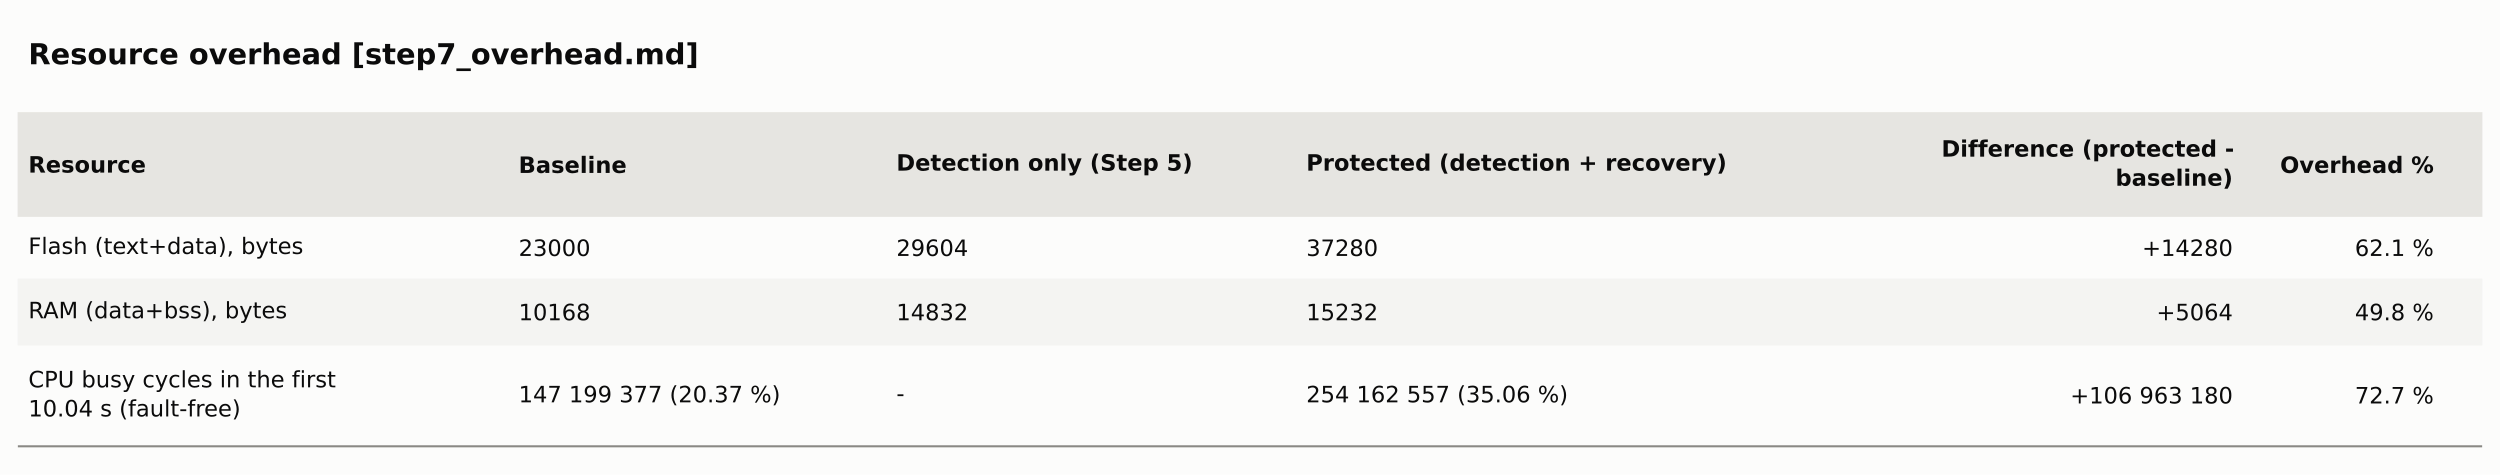
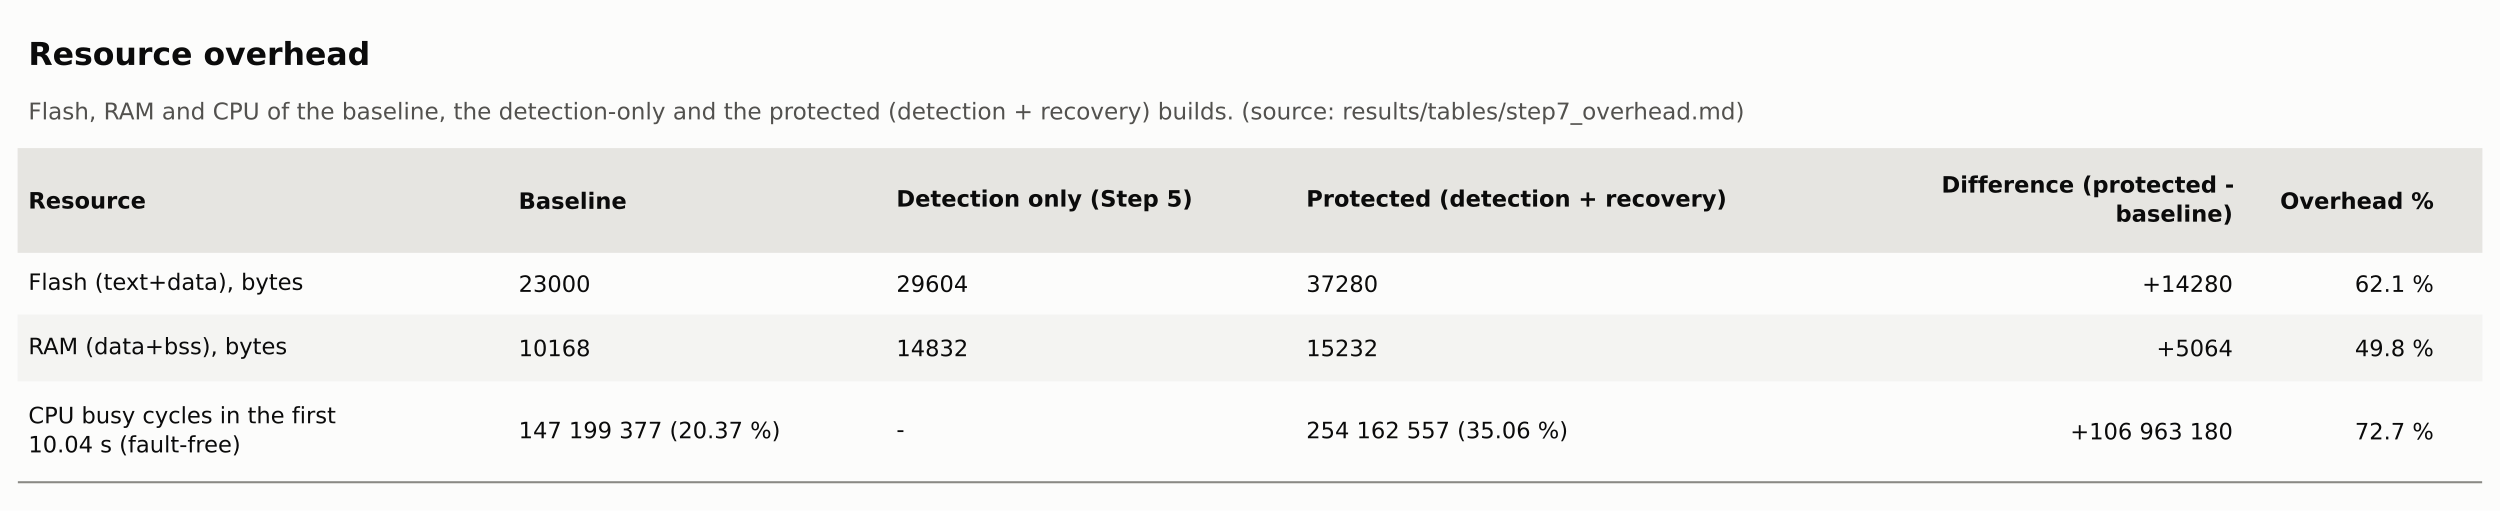
- <svg xmlns="http://www.w3.org/2000/svg" width="951.84pt" height="180.72pt" viewBox="0 0 951.84 180.72" version="1.1">
+ <svg xmlns="http://www.w3.org/2000/svg" width="951.84pt" height="194.4pt" viewBox="0 0 951.84 194.4" version="1.1">
  <defs>
    <style type="text/css">*{stroke-linejoin: round; stroke-linecap: butt}</style>
  </defs>
  <g id="figure_1">
    <g id="patch_1">
-       <path d="M 0 180.72  L 951.84 180.72  L 951.84 0  L 0 0  z " style="fill: #fcfcfb" />
+       <path d="M 0 194.4  L 951.84 194.4  L 951.84 0  L 0 0  z " style="fill: #fcfcfb" />
    </g>
    <g id="axes_1">
      <g id="patch_2">
-         <path d="M 7.2 82.08  L 944.64 82.08  L 944.64 43.2  L 7.2 43.2  z " clip-path="url(#p77e3036525)" style="fill: #e6e5e1; stroke: #e6e5e1; stroke-linejoin: miter" />
+         <path d="M 7.2 95.76  L 944.64 95.76  L 944.64 56.88  L 7.2 56.88  z " clip-path="url(#p992e2e19c6)" style="fill: #e6e5e1; stroke: #e6e5e1; stroke-linejoin: miter" />
      </g>
      <g id="patch_3">
-         <path d="M 7.2 131.04  L 944.64 131.04  L 944.64 106.56  L 7.2 106.56  z " clip-path="url(#p77e3036525)" style="fill: #e6e5e1; opacity: 0.35; stroke: #e6e5e1; stroke-linejoin: miter" />
+         <path d="M 7.2 144.72  L 944.64 144.72  L 944.64 120.24  L 7.2 120.24  z " clip-path="url(#p992e2e19c6)" style="fill: #e6e5e1; opacity: 0.35; stroke: #e6e5e1; stroke-linejoin: miter" />
      </g>
      <g id="line2d_1">
-         <path d="M 7.2 169.92  L 944.64 169.92  " clip-path="url(#p77e3036525)" style="fill: none; stroke: #8a8984; stroke-width: 0.8; stroke-linecap: square" />
+         <path d="M 7.2 183.6  L 944.64 183.6  " clip-path="url(#p992e2e19c6)" style="fill: none; stroke: #8a8984; stroke-width: 0.8; stroke-linecap: square" />
      </g>
      <g id="text_1">
-         <text style="font-weight: 700; font-size: 11px; font-family: 'DejaVu Sans'; text-anchor: start; fill: #0b0b0b" x="10.8" y="24.458" transform="rotate(-0 10.8 24.45785)">Resource overhead   [step7_overhead.md]</text>
+         <text style="font-weight: 700; font-size: 12px; font-family: 'DejaVu Sans'; text-anchor: start; fill: #0b0b0b" x="10.8" y="24.718" transform="rotate(-0 10.8 24.71766)">Resource overhead</text>
      </g>
      <g id="text_2">
-         <text style="font-weight: 700; font-size: 8.6px; font-family: 'DejaVu Sans'; text-anchor: start; fill: #0b0b0b" x="10.8" y="65.714" transform="rotate(-0 10.8 65.71383)">Resource</text>
+         <text style="font-size: 8.8px; font-family: 'DejaVu Sans'; text-anchor: start; fill: #52514e" x="10.8" y="45.466" transform="rotate(-0 10.8 45.46587)">Flash, RAM and CPU of the baseline, the detection-only and the protected (detection + recovery) builds.   (source: results/tables/step7_overhead.md)</text>
      </g>
      <g id="text_3">
-         <text style="font-weight: 700; font-size: 8.6px; font-family: 'DejaVu Sans'; text-anchor: start; fill: #0b0b0b" x="197.46" y="65.846" transform="rotate(-0 197.46 65.84619)">Baseline</text>
+         <text style="font-weight: 700; font-size: 8.6px; font-family: 'DejaVu Sans'; text-anchor: start; fill: #0b0b0b" x="10.8" y="79.394" transform="rotate(-0 10.8 79.39383)">Resource</text>
      </g>
      <g id="text_4">
-         <text style="font-weight: 700; font-size: 8.6px; font-family: 'DejaVu Sans'; text-anchor: start; fill: #0b0b0b" x="341.28" y="64.979" transform="rotate(-0 341.28 64.97947)">Detection only (Step 5)</text>
+         <text style="font-weight: 700; font-size: 8.6px; font-family: 'DejaVu Sans'; text-anchor: start; fill: #0b0b0b" x="197.46" y="79.526" transform="rotate(-0 197.46 79.52619)">Baseline</text>
      </g>
      <g id="text_5">
-         <text style="font-weight: 700; font-size: 8.6px; font-family: 'DejaVu Sans'; text-anchor: start; fill: #0b0b0b" x="497.34" y="64.979" transform="rotate(-0 497.34 64.97947)">Protected (detection + recovery)</text>
+         <text style="font-weight: 700; font-size: 8.6px; font-family: 'DejaVu Sans'; text-anchor: start; fill: #0b0b0b" x="341.28" y="78.659" transform="rotate(-0 341.28 78.65947)">Detection only (Step 5)</text>
      </g>
      <g id="text_6">
-         <text style="font-weight: 700; font-size: 8.6px; font-family: 'DejaVu Sans'; fill: #0b0b0b" transform="translate(739.1919 59.63806)">Difference (protected -</text>
-         <text style="font-weight: 700; font-size: 8.6px; font-family: 'DejaVu Sans'; fill: #0b0b0b" transform="translate(805.4469 70.71527)">baseline)</text>
+         <text style="font-weight: 700; font-size: 8.6px; font-family: 'DejaVu Sans'; text-anchor: start; fill: #0b0b0b" x="497.34" y="78.659" transform="rotate(-0 497.34 78.65947)">Protected (detection + recovery)</text>
      </g>
      <g id="text_7">
-         <text style="font-weight: 700; font-size: 8.6px; font-family: 'DejaVu Sans'; text-anchor: end; fill: #0b0b0b" x="926.64" y="65.846" transform="rotate(-0 926.64 65.84619)">Overhead %</text>
+         <text style="font-weight: 700; font-size: 8.6px; font-family: 'DejaVu Sans'; fill: #0b0b0b" transform="translate(739.1919 73.31806)">Difference (protected -</text>
+         <text style="font-weight: 700; font-size: 8.6px; font-family: 'DejaVu Sans'; fill: #0b0b0b" transform="translate(805.4469 84.39527)">baseline)</text>
      </g>
      <g id="text_8">
-         <text style="font-size: 8.6px; font-family: 'DejaVu Sans'; text-anchor: start; fill: #0b0b0b" x="10.8" y="96.693" transform="rotate(-0 10.8 96.69306)">Flash (text+data), bytes</text>
+         <text style="font-weight: 700; font-size: 8.6px; font-family: 'DejaVu Sans'; text-anchor: end; fill: #0b0b0b" x="926.64" y="79.526" transform="rotate(-0 926.64 79.52619)">Overhead %</text>
      </g>
      <g id="text_9">
-         <text style="font-size: 8.6px; font-family: 'DejaVu Sans'; text-anchor: start; fill: #0b0b0b" x="197.46" y="97.45" transform="rotate(-0 197.46 97.45027)">23000</text>
+         <text style="font-size: 8.6px; font-family: 'DejaVu Sans'; text-anchor: start; fill: #0b0b0b" x="10.8" y="110.373" transform="rotate(-0 10.8 110.3731)">Flash (text+data), bytes</text>
      </g>
      <g id="text_10">
-         <text style="font-size: 8.6px; font-family: 'DejaVu Sans'; text-anchor: start; fill: #0b0b0b" x="341.28" y="97.45" transform="rotate(-0 341.28 97.45027)">29604</text>
+         <text style="font-size: 8.6px; font-family: 'DejaVu Sans'; text-anchor: start; fill: #0b0b0b" x="197.46" y="111.13" transform="rotate(-0 197.46 111.1303)">23000</text>
      </g>
      <g id="text_11">
-         <text style="font-size: 8.6px; font-family: 'DejaVu Sans'; text-anchor: start; fill: #0b0b0b" x="497.34" y="97.45" transform="rotate(-0 497.34 97.45027)">37280</text>
+         <text style="font-size: 8.6px; font-family: 'DejaVu Sans'; text-anchor: start; fill: #0b0b0b" x="341.28" y="111.13" transform="rotate(-0 341.28 111.1303)">29604</text>
      </g>
      <g id="text_12">
-         <text style="font-size: 8.6px; font-family: 'DejaVu Sans'; text-anchor: end; fill: #0b0b0b" x="850.14" y="97.45" transform="rotate(-0 850.14 97.45027)">+14280</text>
+         <text style="font-size: 8.6px; font-family: 'DejaVu Sans'; text-anchor: start; fill: #0b0b0b" x="497.34" y="111.13" transform="rotate(-0 497.34 111.1303)">37280</text>
      </g>
      <g id="text_13">
-         <text style="font-size: 8.6px; font-family: 'DejaVu Sans'; text-anchor: end; fill: #0b0b0b" x="926.64" y="97.45" transform="rotate(-0 926.64 97.45027)">62.1 %</text>
+         <text style="font-size: 8.6px; font-family: 'DejaVu Sans'; text-anchor: end; fill: #0b0b0b" x="850.14" y="111.13" transform="rotate(-0 850.14 111.1303)">+14280</text>
      </g>
      <g id="text_14">
-         <text style="font-size: 8.6px; font-family: 'DejaVu Sans'; text-anchor: start; fill: #0b0b0b" x="10.8" y="121.173" transform="rotate(-0 10.8 121.1731)">RAM (data+bss), bytes</text>
+         <text style="font-size: 8.6px; font-family: 'DejaVu Sans'; text-anchor: end; fill: #0b0b0b" x="926.64" y="111.13" transform="rotate(-0 926.64 111.1303)">62.1 %</text>
      </g>
      <g id="text_15">
-         <text style="font-size: 8.6px; font-family: 'DejaVu Sans'; text-anchor: start; fill: #0b0b0b" x="197.46" y="121.93" transform="rotate(-0 197.46 121.9303)">10168</text>
+         <text style="font-size: 8.6px; font-family: 'DejaVu Sans'; text-anchor: start; fill: #0b0b0b" x="10.8" y="134.853" transform="rotate(-0 10.8 134.8531)">RAM (data+bss), bytes</text>
      </g>
      <g id="text_16">
-         <text style="font-size: 8.6px; font-family: 'DejaVu Sans'; text-anchor: start; fill: #0b0b0b" x="341.28" y="121.93" transform="rotate(-0 341.28 121.9303)">14832</text>
+         <text style="font-size: 8.6px; font-family: 'DejaVu Sans'; text-anchor: start; fill: #0b0b0b" x="197.46" y="135.61" transform="rotate(-0 197.46 135.6103)">10168</text>
      </g>
      <g id="text_17">
-         <text style="font-size: 8.6px; font-family: 'DejaVu Sans'; text-anchor: start; fill: #0b0b0b" x="497.34" y="121.93" transform="rotate(-0 497.34 121.9303)">15232</text>
+         <text style="font-size: 8.6px; font-family: 'DejaVu Sans'; text-anchor: start; fill: #0b0b0b" x="341.28" y="135.61" transform="rotate(-0 341.28 135.6103)">14832</text>
      </g>
      <g id="text_18">
-         <text style="font-size: 8.6px; font-family: 'DejaVu Sans'; text-anchor: end; fill: #0b0b0b" x="850.14" y="121.93" transform="rotate(-0 850.14 121.9303)">+5064</text>
+         <text style="font-size: 8.6px; font-family: 'DejaVu Sans'; text-anchor: start; fill: #0b0b0b" x="497.34" y="135.61" transform="rotate(-0 497.34 135.6103)">15232</text>
      </g>
      <g id="text_19">
-         <text style="font-size: 8.6px; font-family: 'DejaVu Sans'; text-anchor: end; fill: #0b0b0b" x="926.64" y="121.93" transform="rotate(-0 926.64 121.9303)">49.8 %</text>
+         <text style="font-size: 8.6px; font-family: 'DejaVu Sans'; text-anchor: end; fill: #0b0b0b" x="850.14" y="135.61" transform="rotate(-0 850.14 135.6103)">+5064</text>
      </g>
      <g id="text_20">
-         <text style="font-size: 8.6px; font-family: 'DejaVu Sans'; fill: #0b0b0b" transform="translate(10.8 147.4781)">CPU busy cycles in the first</text>
-         <text style="font-size: 8.6px; font-family: 'DejaVu Sans'; fill: #0b0b0b" transform="translate(10.8 158.5553)">10.04 s (fault-free)</text>
+         <text style="font-size: 8.6px; font-family: 'DejaVu Sans'; text-anchor: end; fill: #0b0b0b" x="926.64" y="135.61" transform="rotate(-0 926.64 135.6103)">49.8 %</text>
      </g>
      <g id="text_21">
-         <text style="font-size: 8.6px; font-family: 'DejaVu Sans'; text-anchor: start; fill: #0b0b0b" x="197.46" y="153.176" transform="rotate(-0 197.46 153.1756)">147 199 377 (20.37 %)</text>
+         <text style="font-size: 8.6px; font-family: 'DejaVu Sans'; fill: #0b0b0b" transform="translate(10.8 161.1581)">CPU busy cycles in the first</text>
+         <text style="font-size: 8.6px; font-family: 'DejaVu Sans'; fill: #0b0b0b" transform="translate(10.8 172.2353)">10.04 s (fault-free)</text>
      </g>
      <g id="text_22">
-         <text style="font-size: 8.6px; font-family: 'DejaVu Sans'; text-anchor: start; fill: #0b0b0b" x="341.28" y="152.836" transform="rotate(-0 341.28 152.8356)">-</text>
+         <text style="font-size: 8.6px; font-family: 'DejaVu Sans'; text-anchor: start; fill: #0b0b0b" x="197.46" y="166.856" transform="rotate(-0 197.46 166.8556)">147 199 377 (20.37 %)</text>
      </g>
      <g id="text_23">
-         <text style="font-size: 8.6px; font-family: 'DejaVu Sans'; text-anchor: start; fill: #0b0b0b" x="497.34" y="153.176" transform="rotate(-0 497.34 153.1756)">254 162 557 (35.06 %)</text>
+         <text style="font-size: 8.6px; font-family: 'DejaVu Sans'; text-anchor: start; fill: #0b0b0b" x="341.28" y="166.516" transform="rotate(-0 341.28 166.5156)">-</text>
      </g>
      <g id="text_24">
-         <text style="font-size: 8.6px; font-family: 'DejaVu Sans'; text-anchor: end; fill: #0b0b0b" x="850.14" y="153.61" transform="rotate(-0 850.14 153.6103)">+106 963 180</text>
+         <text style="font-size: 8.6px; font-family: 'DejaVu Sans'; text-anchor: start; fill: #0b0b0b" x="497.34" y="166.856" transform="rotate(-0 497.34 166.8556)">254 162 557 (35.06 %)</text>
      </g>
      <g id="text_25">
-         <text style="font-size: 8.6px; font-family: 'DejaVu Sans'; text-anchor: end; fill: #0b0b0b" x="926.64" y="153.61" transform="rotate(-0 926.64 153.6103)">72.7 %</text>
+         <text style="font-size: 8.6px; font-family: 'DejaVu Sans'; text-anchor: end; fill: #0b0b0b" x="850.14" y="167.29" transform="rotate(-0 850.14 167.2903)">+106 963 180</text>
+       </g>
+       <g id="text_26">
+         <text style="font-size: 8.6px; font-family: 'DejaVu Sans'; text-anchor: end; fill: #0b0b0b" x="926.64" y="167.29" transform="rotate(-0 926.64 167.2903)">72.7 %</text>
      </g>
    </g>
  </g>
  <defs>
-     <clipPath id="p77e3036525">
-       <rect x="0" y="0" width="951.84" height="180.72" />
+     <clipPath id="p992e2e19c6">
+       <rect x="0" y="0" width="951.84" height="194.4" />
    </clipPath>
  </defs>
</svg>
